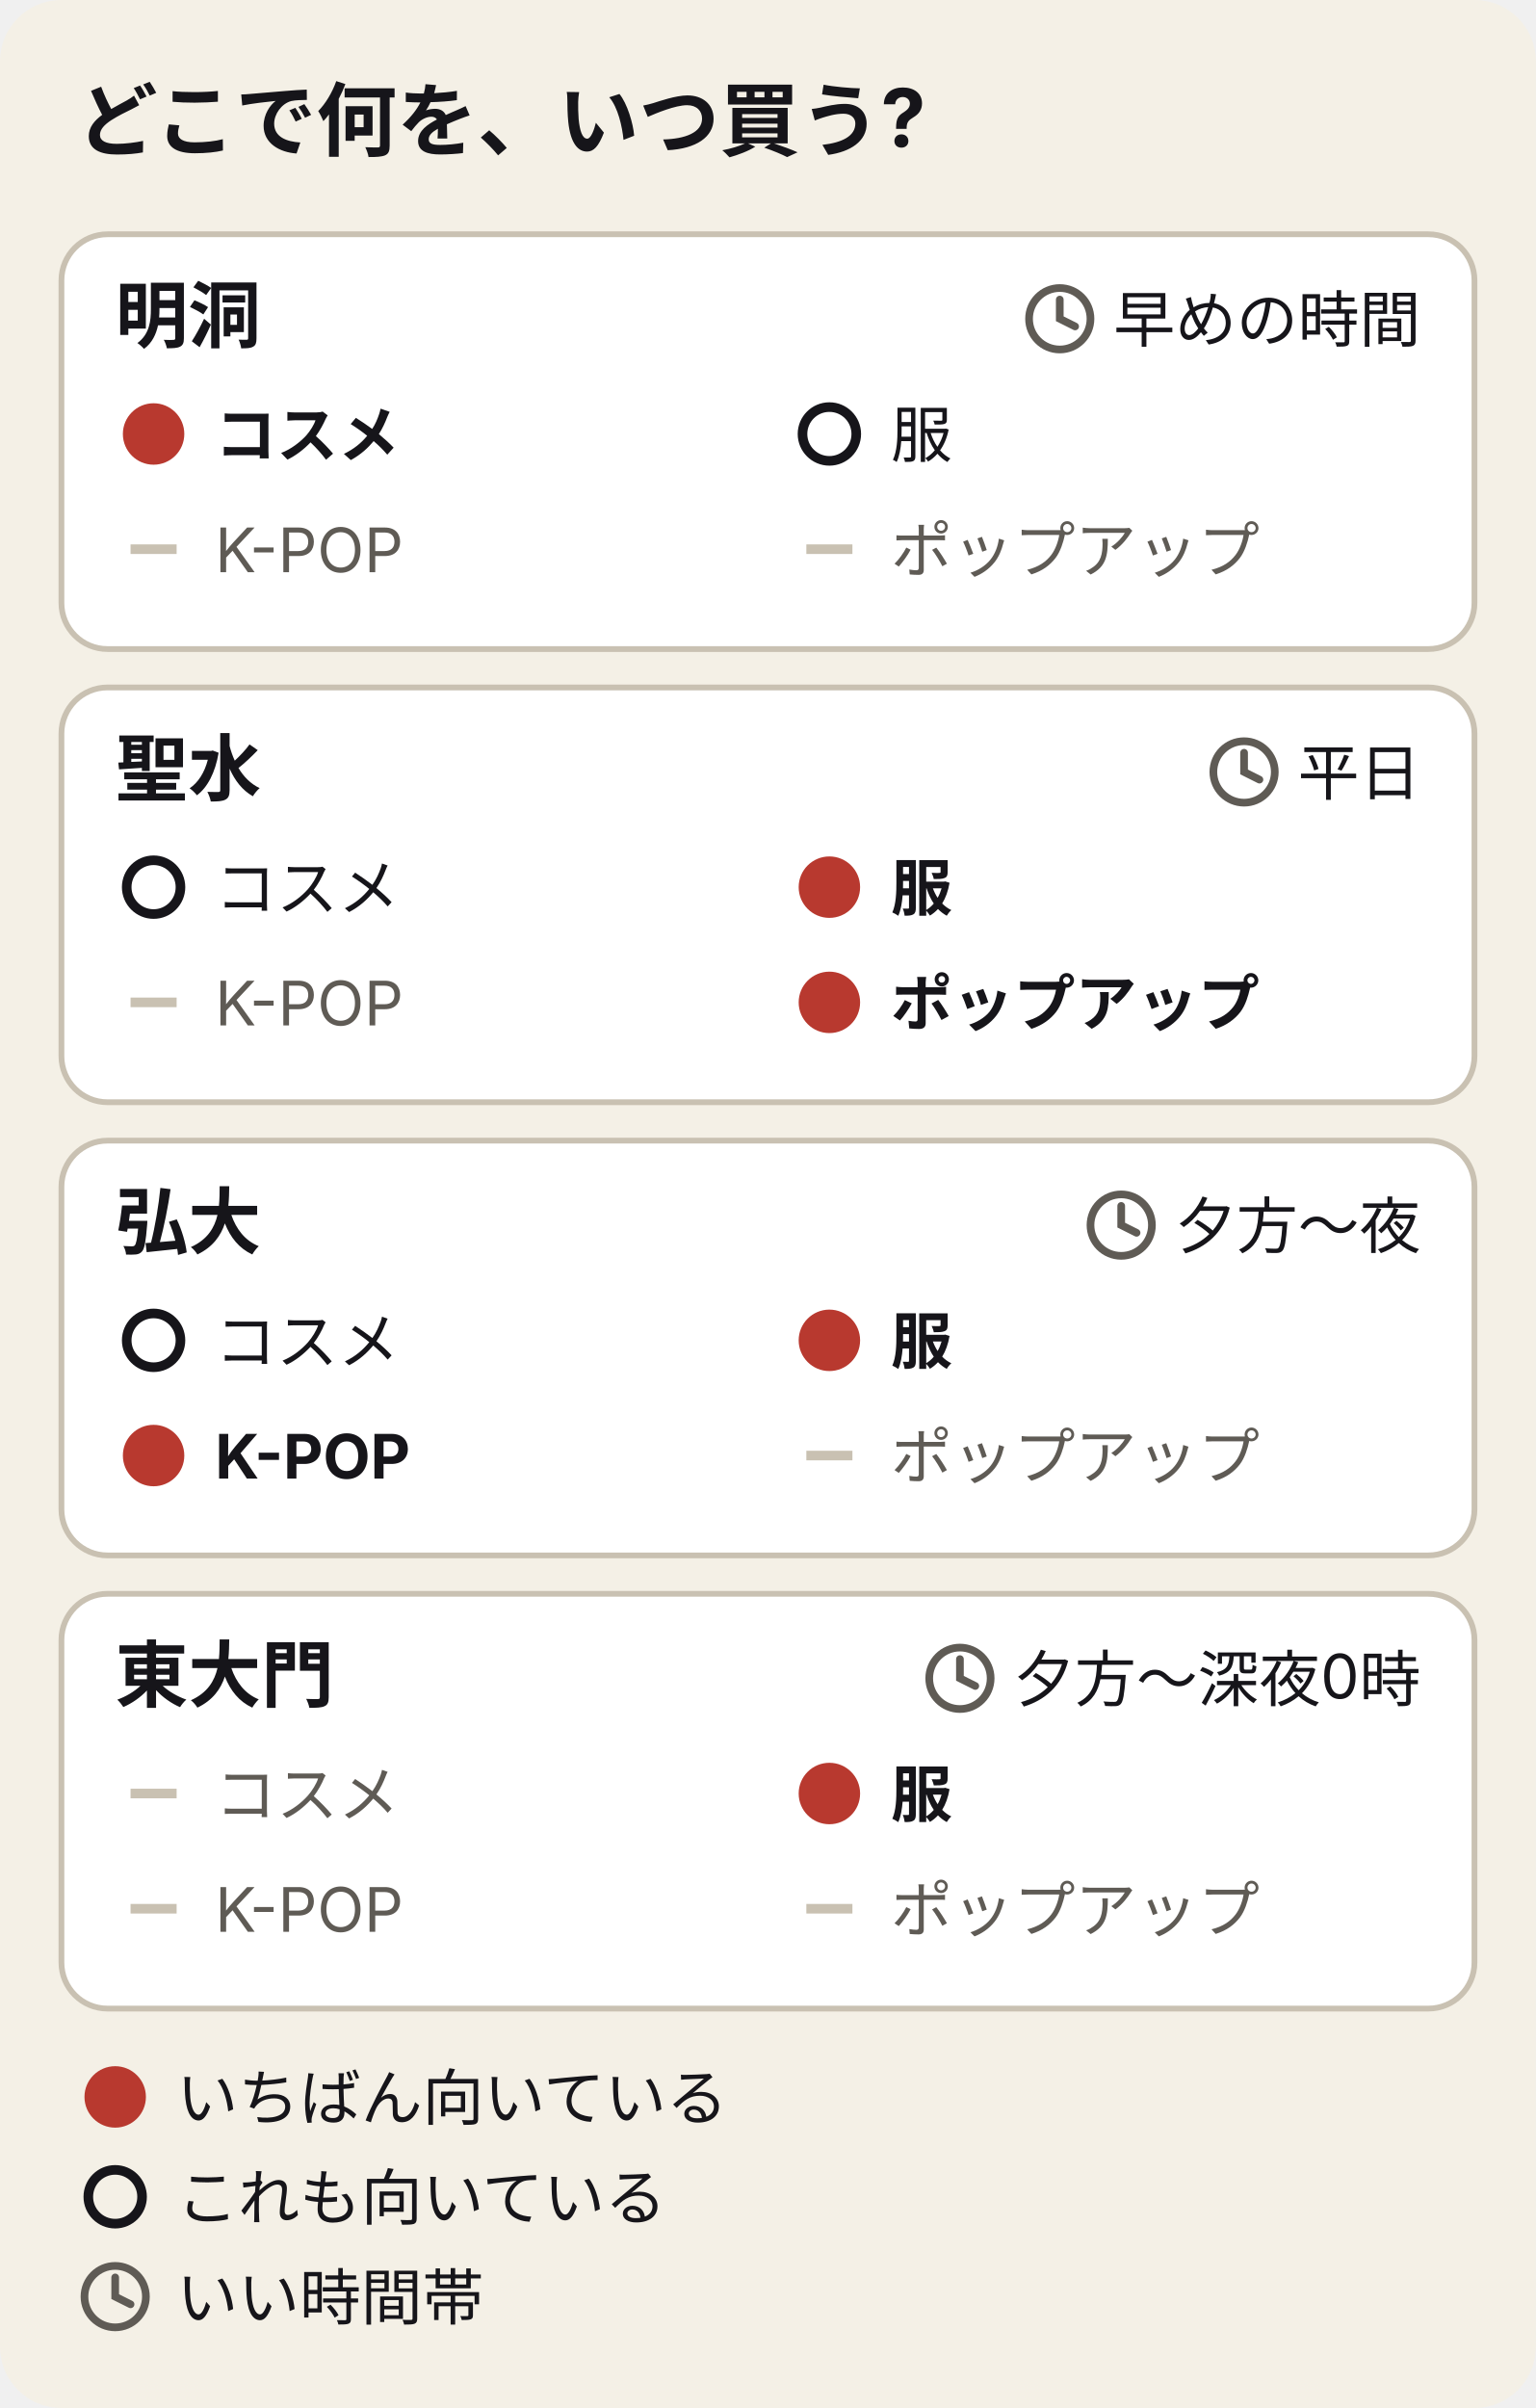
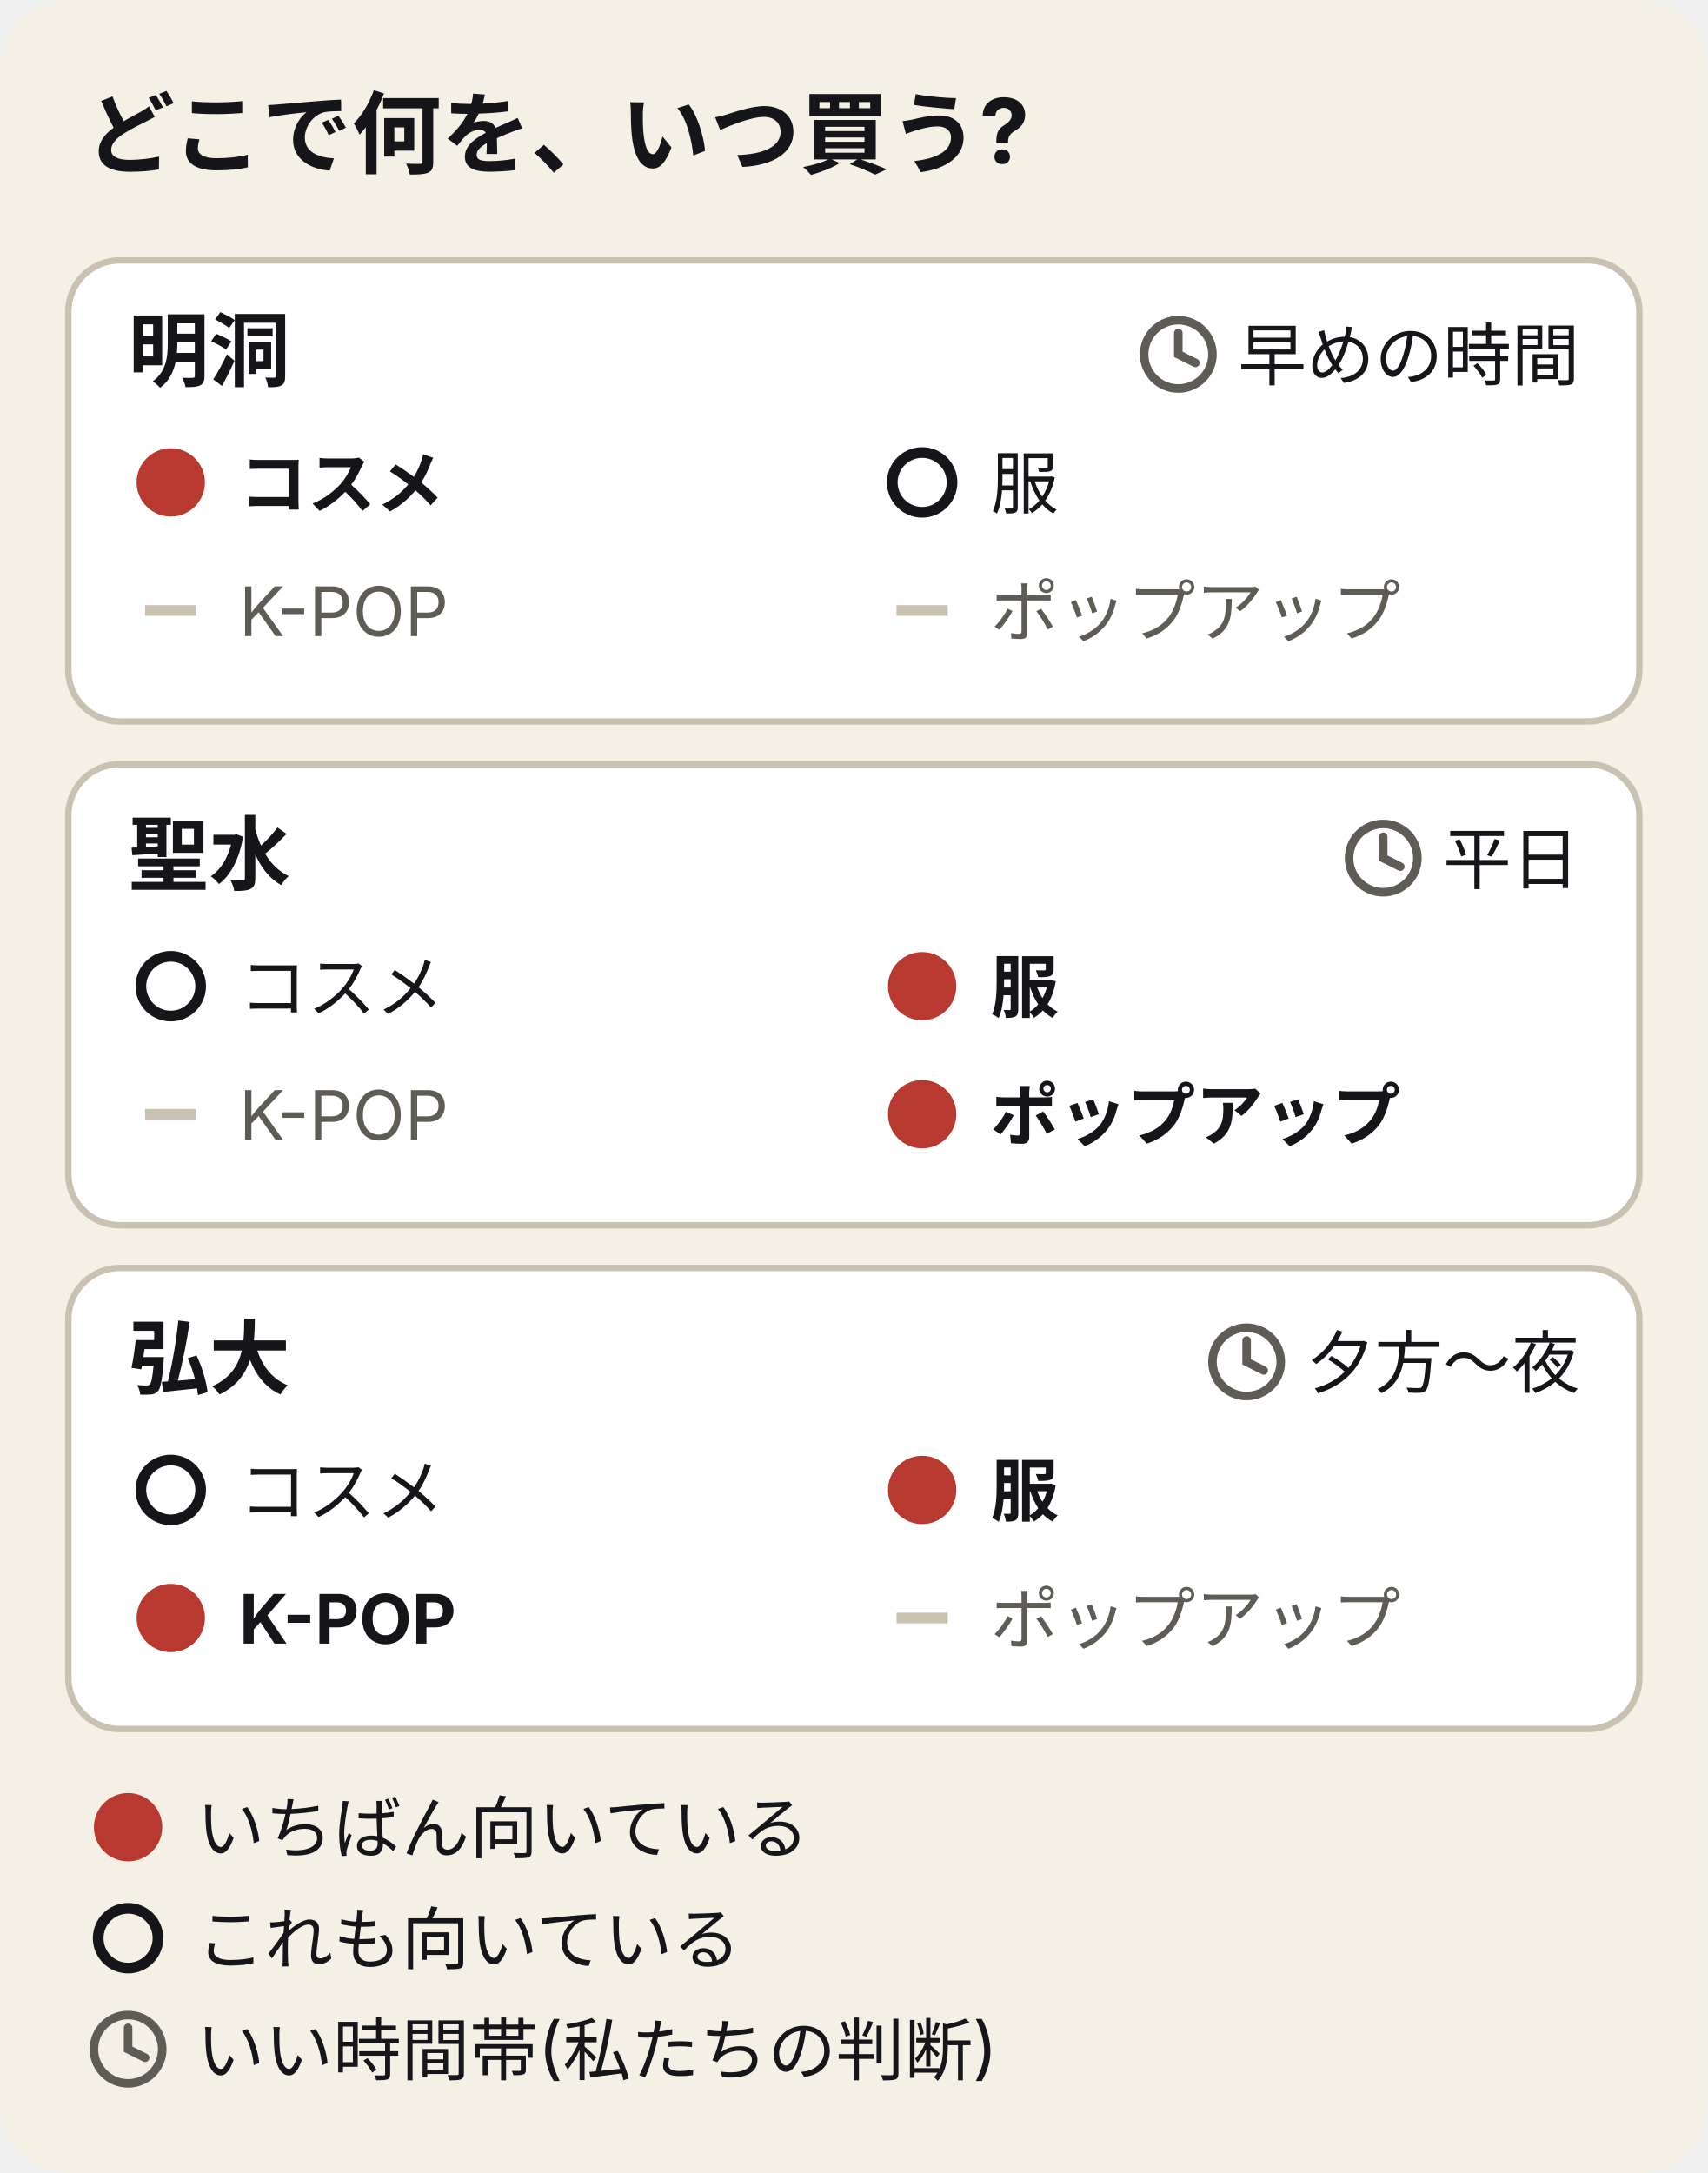
- <svg xmlns="http://www.w3.org/2000/svg" viewBox="0 0 400 627" role="img" aria-label="どこで何を、いつ買う?" font-family="system-ui, -apple-system, &quot;Noto Sans KR&quot;, &quot;Noto Sans JP&quot;, &quot;Noto Sans TC&quot;, sans-serif">
-   <rect width="400" height="627" rx="16" fill="#f4f0e6" />
+ <svg xmlns="http://www.w3.org/2000/svg" viewBox="0 0 400 509" role="img" aria-label="どこで何を、いつ買う?" font-family="system-ui, -apple-system, &quot;Noto Sans KR&quot;, &quot;Noto Sans JP&quot;, &quot;Noto Sans TC&quot;, sans-serif">
+   <rect width="400" height="509" rx="16" fill="#f4f0e6" />
  <defs>
    <marker id="ah" viewBox="0 0 10 10" refX="9" refY="5" markerWidth="7" markerHeight="7" orient="auto-start-reverse">
      <path d="M0,0 L10,5 L0,10 z" fill="#16151a" />
    </marker>
  </defs>
  <text x="20" y="39" font-size="21" fill="#16151a" font-weight="bold" text-anchor="start">どこで何を、いつ買う?</text>
  <rect x="16" y="61" width="368" height="108" rx="12" fill="#ffffff" stroke="#c9c1b2" stroke-width="1.5" />
  <text x="30" y="89" font-size="19" fill="#16151a" font-weight="bold" text-anchor="start">明洞</text>
  <circle cx="276" cy="83" r="8" fill="none" stroke="#5f5b55" stroke-width="2" />
  <path d="M276,78 L276,83 L280,85" fill="none" stroke="#5f5b55" stroke-width="2" stroke-linecap="round" />
  <text x="370" y="89" font-size="16" fill="#16151a" text-anchor="end">早めの時間</text>
  <circle cx="40" cy="113" r="8" fill="#b8392f" />
  <text x="56" y="119" font-size="16" fill="#16151a" font-weight="bold" text-anchor="start">コスメ</text>
  <circle cx="216" cy="113" r="7" fill="none" stroke="#16151a" stroke-width="2.5" />
  <text x="232" y="119" font-size="16" fill="#16151a" text-anchor="start">服</text>
  <line x1="34" y1="143" x2="46" y2="143" stroke="#c9c1b2" stroke-width="2.5" />
  <text x="56" y="149" font-size="16" fill="#5f5b55" text-anchor="start">K-POP</text>
  <line x1="210" y1="143" x2="222" y2="143" stroke="#c9c1b2" stroke-width="2.5" />
  <text x="232" y="149" font-size="16" fill="#5f5b55" text-anchor="start">ポップアップ</text>
  <rect x="16" y="179" width="368" height="108" rx="12" fill="#ffffff" stroke="#c9c1b2" stroke-width="1.5" />
  <text x="30" y="207" font-size="19" fill="#16151a" font-weight="bold" text-anchor="start">聖水</text>
  <circle cx="324" cy="201" r="8" fill="none" stroke="#5f5b55" stroke-width="2" />
  <path d="M324,196 L324,201 L328,203" fill="none" stroke="#5f5b55" stroke-width="2" stroke-linecap="round" />
  <text x="370" y="207" font-size="16" fill="#16151a" text-anchor="end">平日</text>
  <circle cx="40" cy="231" r="7" fill="none" stroke="#16151a" stroke-width="2.5" />
  <text x="56" y="237" font-size="16" fill="#16151a" text-anchor="start">コスメ</text>
  <circle cx="216" cy="231" r="8" fill="#b8392f" />
  <text x="232" y="237" font-size="16" fill="#16151a" font-weight="bold" text-anchor="start">服</text>
  <line x1="34" y1="261" x2="46" y2="261" stroke="#c9c1b2" stroke-width="2.5" />
  <text x="56" y="267" font-size="16" fill="#5f5b55" text-anchor="start">K-POP</text>
  <circle cx="216" cy="261" r="8" fill="#b8392f" />
  <text x="232" y="267" font-size="16" fill="#16151a" font-weight="bold" text-anchor="start">ポップアップ</text>
  <rect x="16" y="297" width="368" height="108" rx="12" fill="#ffffff" stroke="#c9c1b2" stroke-width="1.5" />
  <text x="30" y="325" font-size="19" fill="#16151a" font-weight="bold" text-anchor="start">弘大</text>
  <circle cx="292" cy="319" r="8" fill="none" stroke="#5f5b55" stroke-width="2" />
  <path d="M292,314 L292,319 L296,321" fill="none" stroke="#5f5b55" stroke-width="2" stroke-linecap="round" />
  <text x="370" y="325" font-size="16" fill="#16151a" text-anchor="end">夕方〜夜</text>
  <circle cx="40" cy="349" r="7" fill="none" stroke="#16151a" stroke-width="2.5" />
  <text x="56" y="355" font-size="16" fill="#16151a" text-anchor="start">コスメ</text>
  <circle cx="216" cy="349" r="8" fill="#b8392f" />
  <text x="232" y="355" font-size="16" fill="#16151a" font-weight="bold" text-anchor="start">服</text>
  <circle cx="40" cy="379" r="8" fill="#b8392f" />
  <text x="56" y="385" font-size="16" fill="#16151a" font-weight="bold" text-anchor="start">K-POP</text>
  <line x1="210" y1="379" x2="222" y2="379" stroke="#c9c1b2" stroke-width="2.5" />
  <text x="232" y="385" font-size="16" fill="#5f5b55" text-anchor="start">ポップアップ</text>
-   <rect x="16" y="415" width="368" height="108" rx="12" fill="#ffffff" stroke="#c9c1b2" stroke-width="1.5" />
-   <text x="30" y="443" font-size="19" fill="#16151a" font-weight="bold" text-anchor="start">東大門</text>
-   <circle cx="250" cy="437" r="8" fill="none" stroke="#5f5b55" stroke-width="2" />
-   <path d="M250,432 L250,437 L254,439" fill="none" stroke="#5f5b55" stroke-width="2" stroke-linecap="round" />
-   <text x="370" y="443" font-size="16" fill="#16151a" text-anchor="end">夕方〜深夜0時</text>
-   <line x1="34" y1="467" x2="46" y2="467" stroke="#c9c1b2" stroke-width="2.5" />
-   <text x="56" y="473" font-size="16" fill="#5f5b55" text-anchor="start">コスメ</text>
-   <circle cx="216" cy="467" r="8" fill="#b8392f" />
-   <text x="232" y="473" font-size="16" fill="#16151a" font-weight="bold" text-anchor="start">服</text>
-   <line x1="34" y1="497" x2="46" y2="497" stroke="#c9c1b2" stroke-width="2.5" />
-   <text x="56" y="503" font-size="16" fill="#5f5b55" text-anchor="start">K-POP</text>
-   <line x1="210" y1="497" x2="222" y2="497" stroke="#c9c1b2" stroke-width="2.5" />
-   <text x="232" y="503" font-size="16" fill="#5f5b55" text-anchor="start">ポップアップ</text>
-   <circle cx="30" cy="546" r="8" fill="#b8392f" />
-   <text x="46" y="552" font-size="16" fill="#16151a" text-anchor="start">いちばん向いている</text>
-   <circle cx="30" cy="572" r="7" fill="none" stroke="#16151a" stroke-width="2.5" />
-   <text x="46" y="578" font-size="16" fill="#16151a" text-anchor="start">これも向いている</text>
-   <circle cx="30" cy="598" r="8" fill="none" stroke="#5f5b55" stroke-width="2" />
-   <path d="M30,593 L30,598 L34,600" fill="none" stroke="#5f5b55" stroke-width="2" stroke-linecap="round" />
-   <text x="46" y="604" font-size="16" fill="#16151a" text-anchor="start">いい時間帯</text>
+   <circle cx="30" cy="428" r="8" fill="#b8392f" />
+   <text x="46" y="434" font-size="16" fill="#16151a" text-anchor="start">いちばん向いている</text>
+   <circle cx="30" cy="454" r="7" fill="none" stroke="#16151a" stroke-width="2.5" />
+   <text x="46" y="460" font-size="16" fill="#16151a" text-anchor="start">これも向いている</text>
+   <circle cx="30" cy="480" r="8" fill="none" stroke="#5f5b55" stroke-width="2" />
+   <path d="M30,475 L30,480 L34,482" fill="none" stroke="#5f5b55" stroke-width="2" stroke-linecap="round" />
+   <text x="46" y="486" font-size="16" fill="#16151a" text-anchor="start">いい時間帯(私たちの判断)</text>
</svg>
